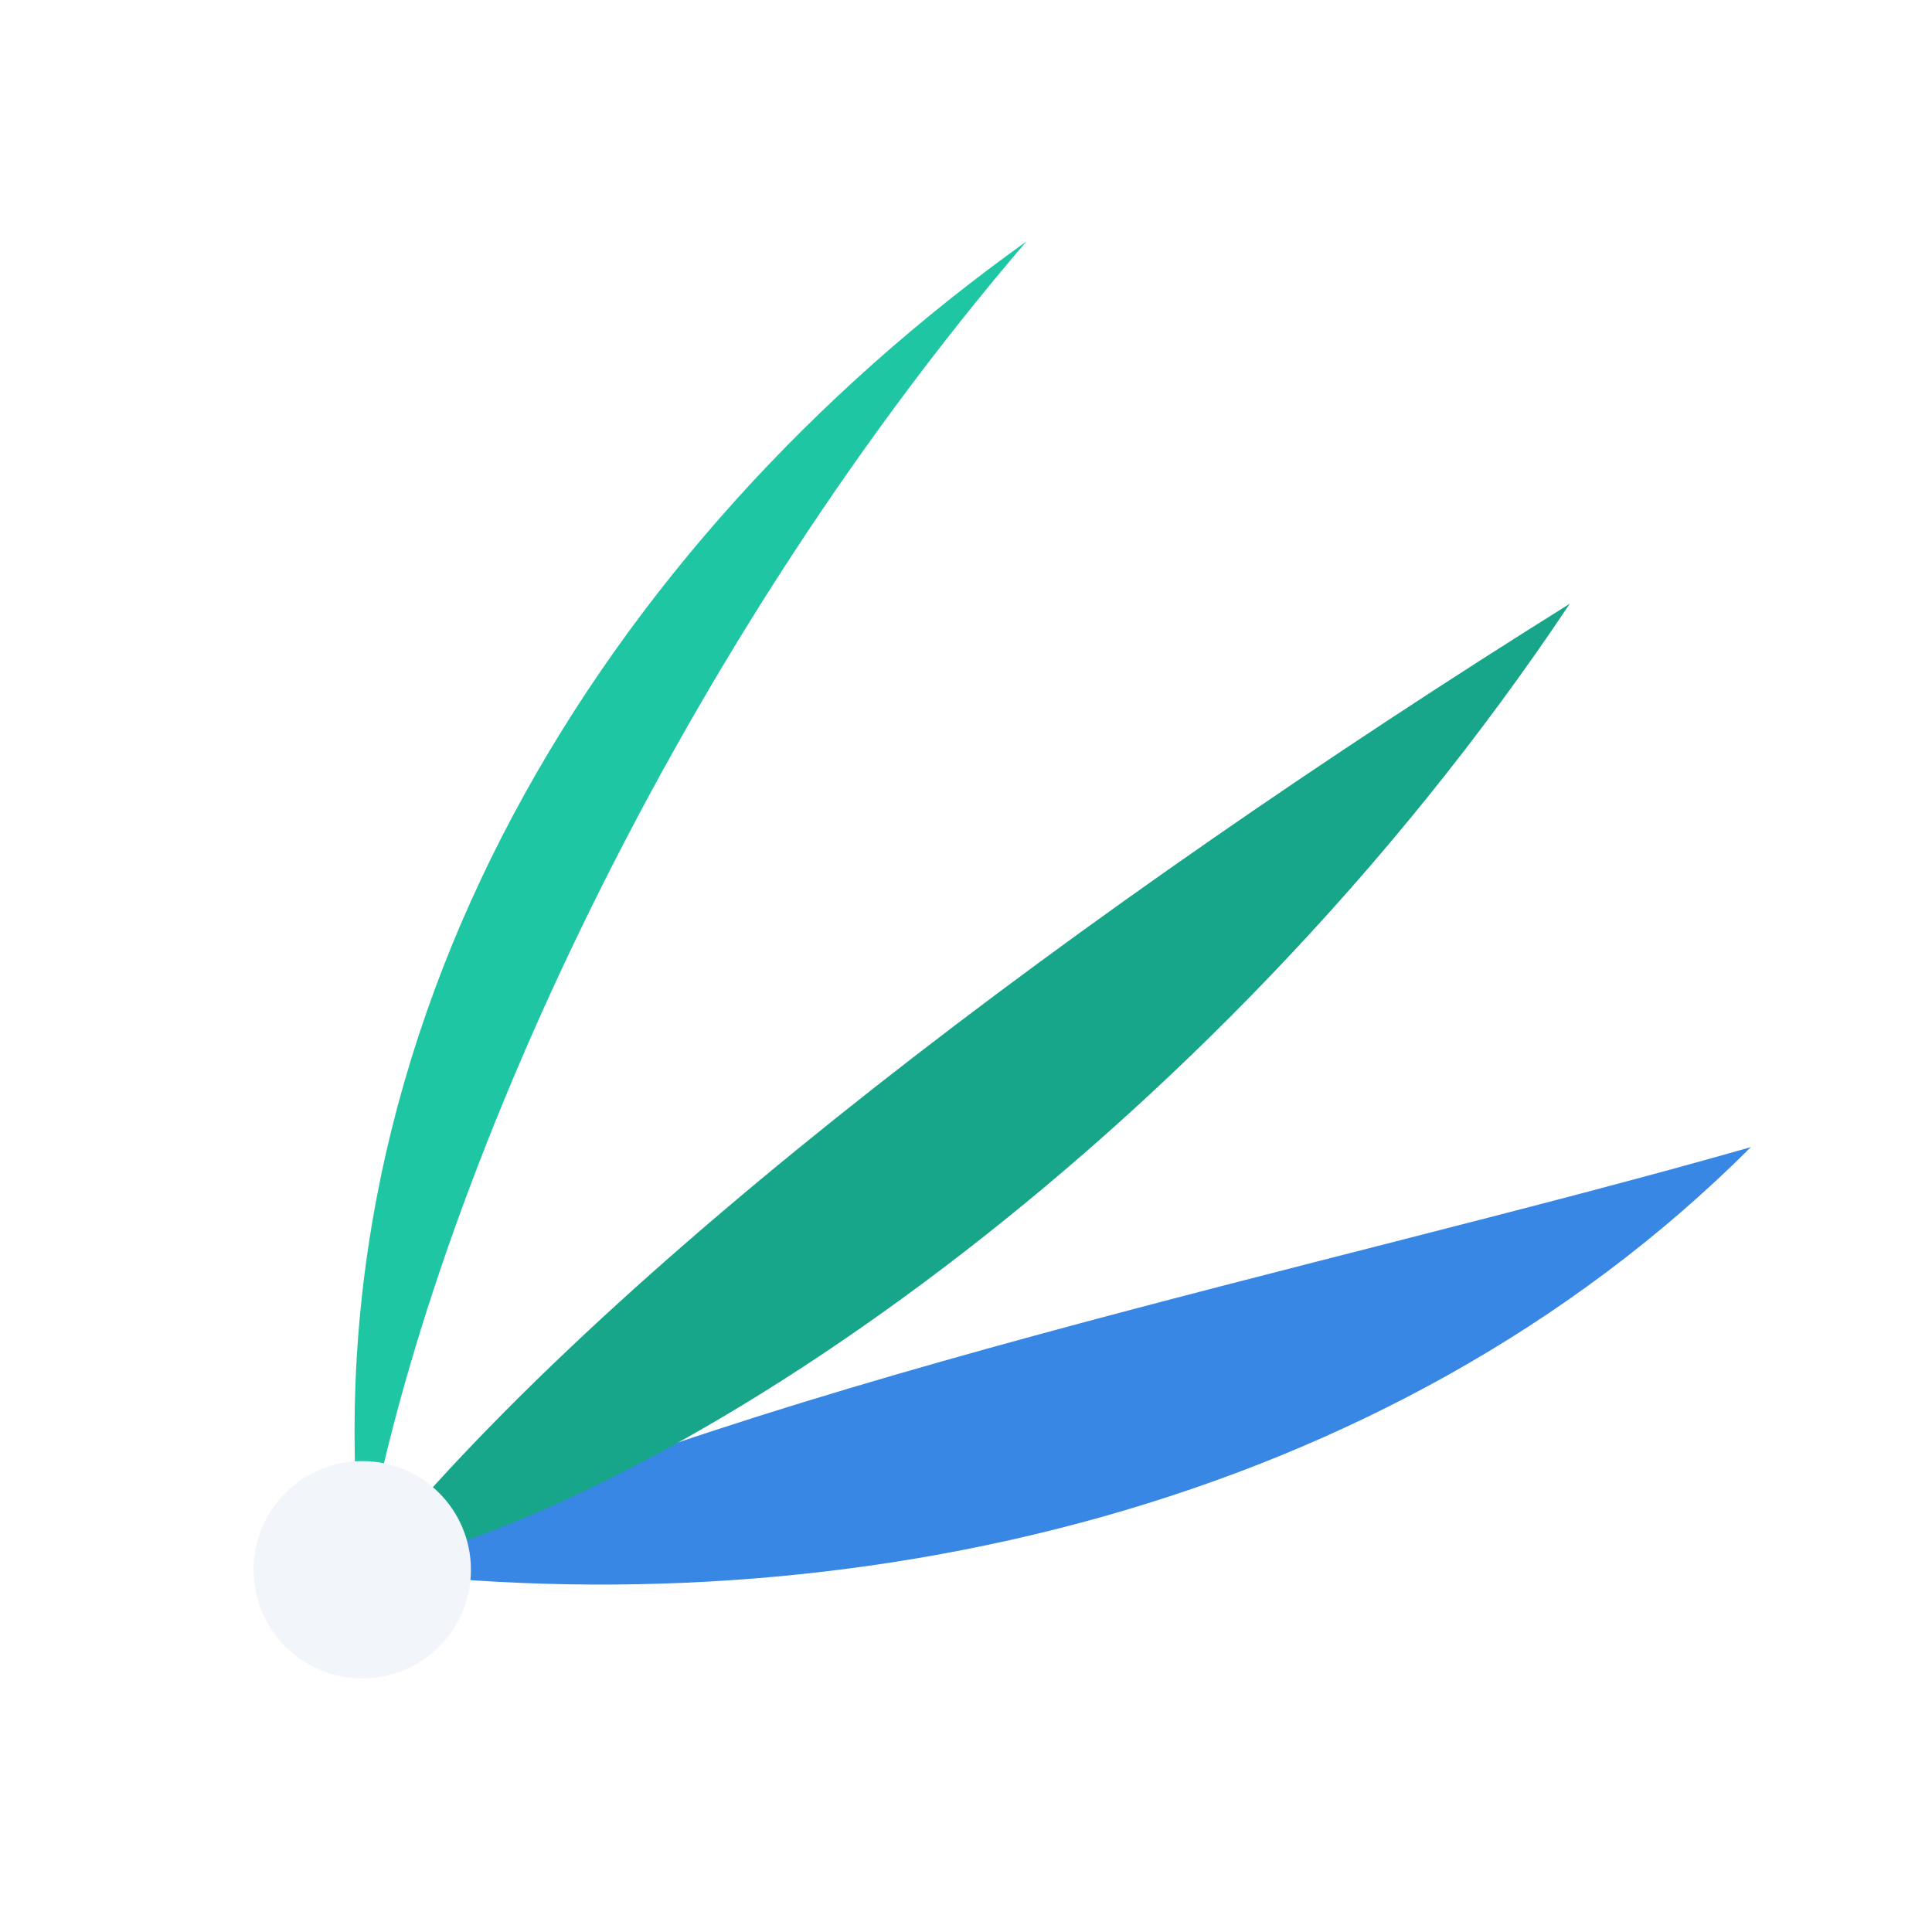
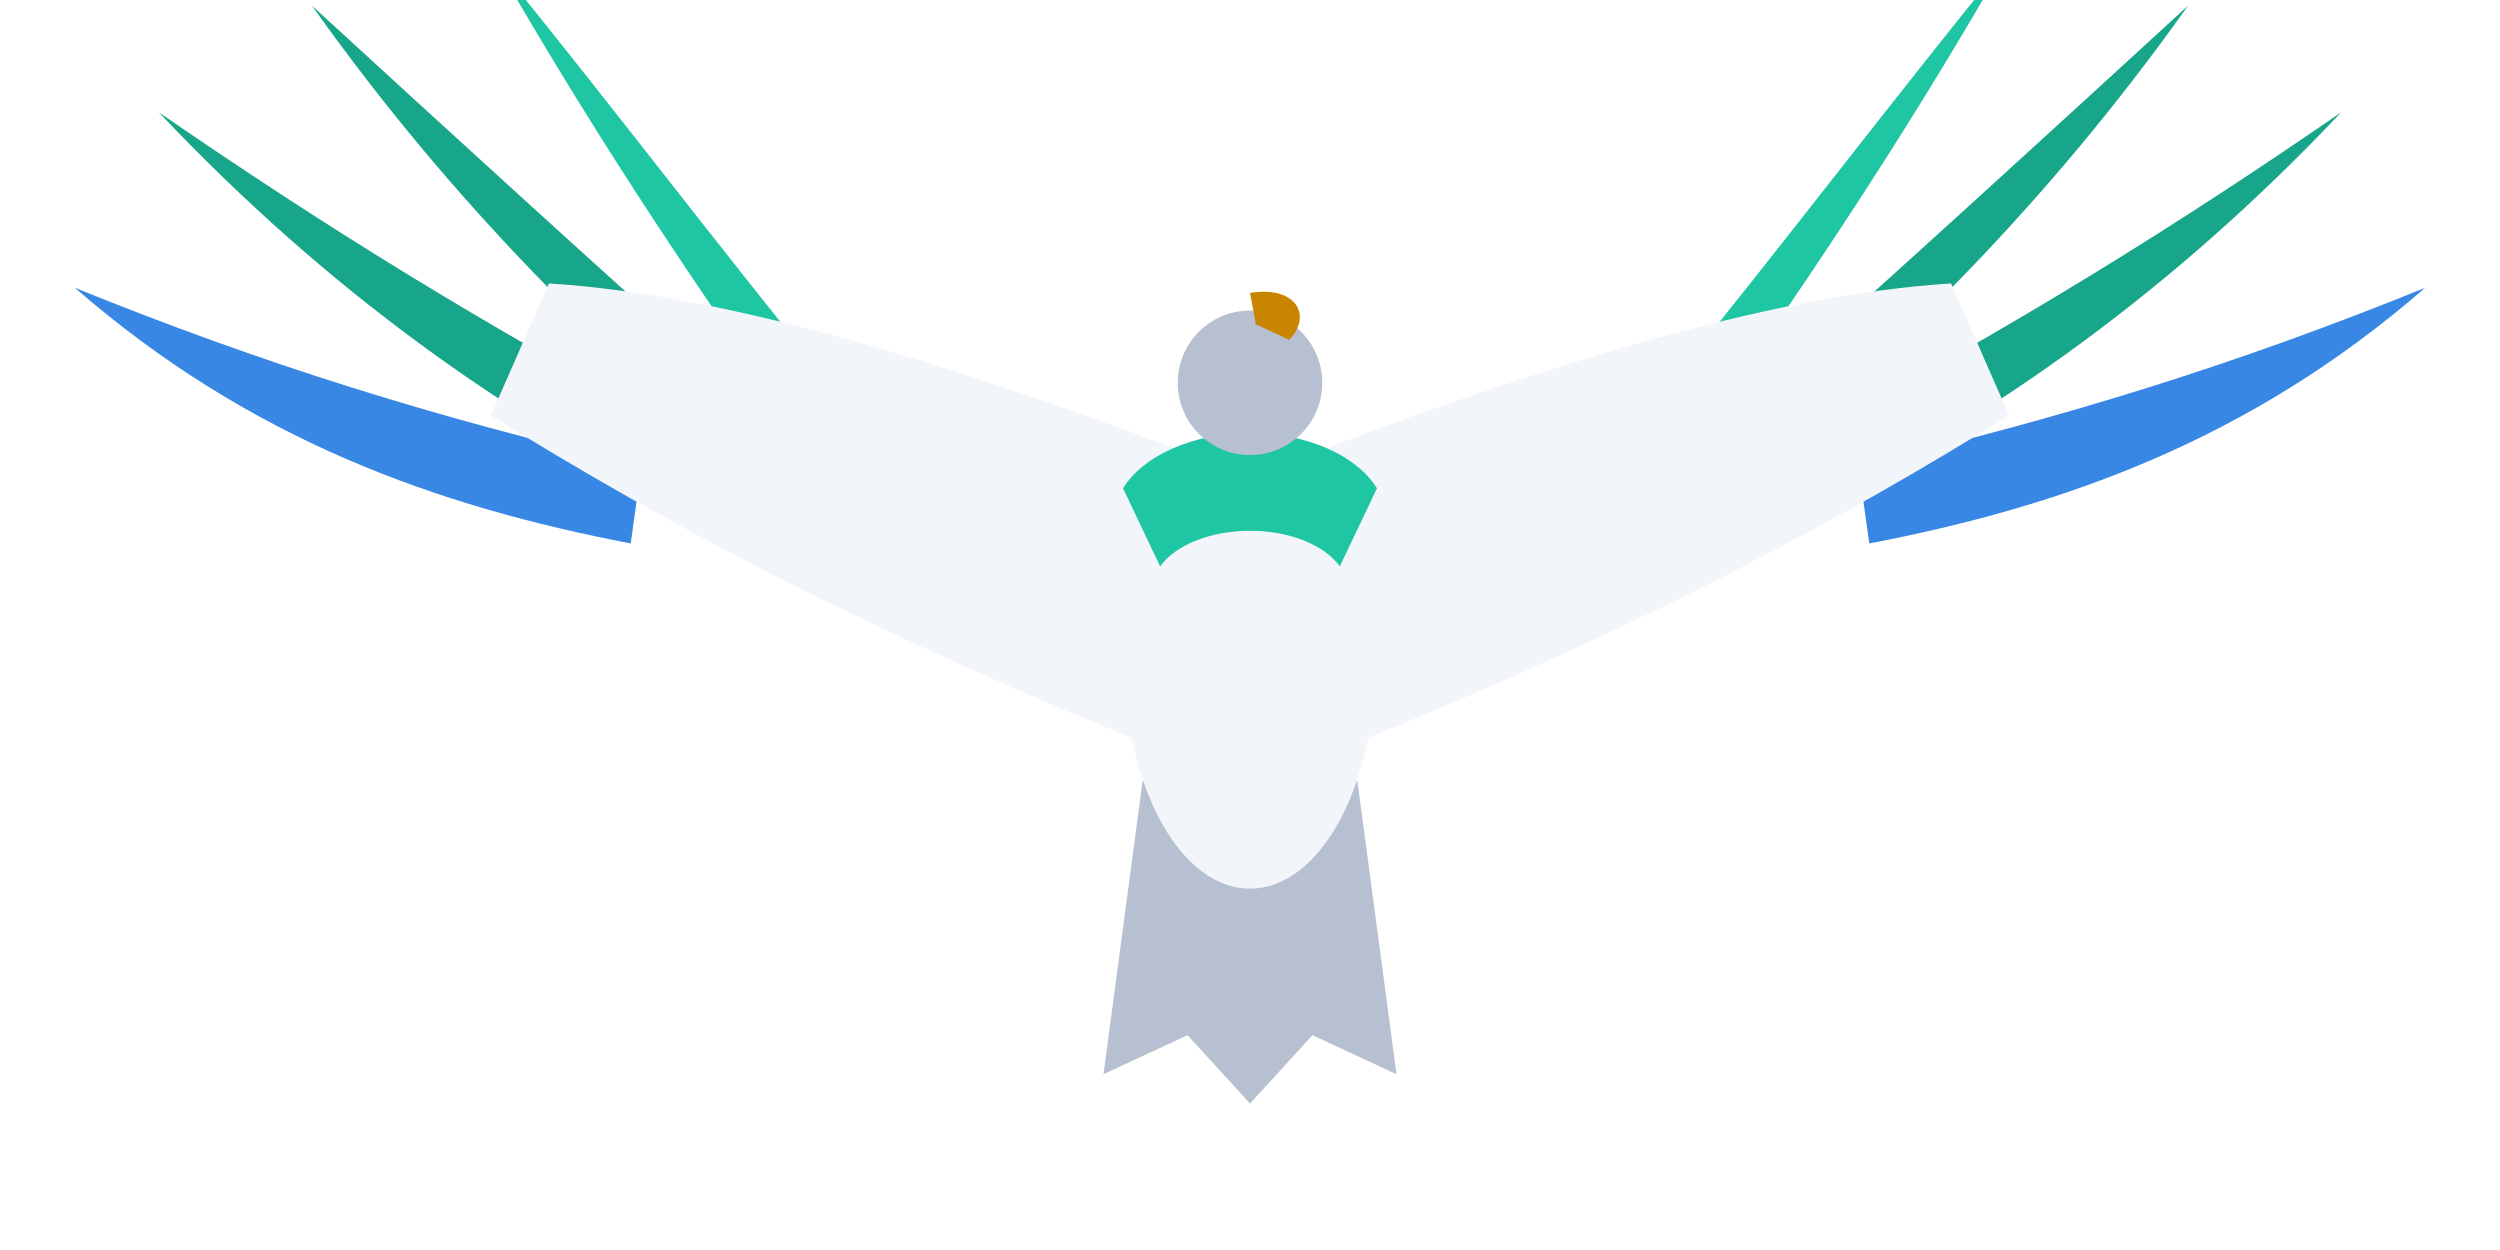
- <svg xmlns="http://www.w3.org/2000/svg" viewBox="0 0 64 64" role="img" aria-label="Condor Funds">
-   <path d="M12 52 C 28 54, 46 50, 58 38 C 44 42, 24 46, 12 52 Z" fill="#3987e5" />
-   <path d="M12 52 C 22 50, 40 38, 52 20 C 36 30, 20 42, 12 52 Z" fill="#17a689" />
-   <path d="M12 52 C 14 40, 22 22, 34 8 C 20 18, 10 34, 12 52 Z" fill="#1fc6a3" />
-   <circle cx="12" cy="52" r="3.6" fill="#f2f5fa" />
+ <svg xmlns="http://www.w3.org/2000/svg" viewBox="0 0 128 64" role="img" aria-label="Condor Funds">
+   <defs>
+     <g id="wing">
+       <path d="M96 28 C 107 27, 116 25.5, 126 23 C 116 29.5, 106 31.5, 96 32 Z" fill="#3987e5" />
+       <path d="M94 26 C 105 22, 114 18, 123 13.5 C 113 21.5, 103 26.5, 94 29.5 Z" fill="#17a689" />
+       <path d="M91 24 C 100 18, 108 12.5, 116 7 C 107 16.5, 99 22, 91 27.5 Z" fill="#17a689" />
+       <path d="M87 22.5 C 94 16, 100 10, 107 3.5 C 100 12.5, 94 19, 88 25.5 Z" fill="#1fc6a3" />
+       <path d="M62 25 C 80 20.5, 93 18.7, 102 19.4 L 104 26.5 C 95 30.5, 82 35.5, 62 40 Z" fill="#f2f5fa" />
+     </g>
+   </defs>
+   <use href="#wing" transform="rotate(-8 66 32)" />
+   <use href="#wing" transform="translate(128,0) scale(-1,1) rotate(-8 66 32)" />
+   <path d="M58.5 40 L56.5 55 L60.8 53 L64 56.5 L67.2 53 L71.5 55 L69.5 40 Z" fill="#b7c0d0" />
+   <ellipse cx="64" cy="34" rx="6.4" ry="11.5" fill="#f2f5fa" />
+   <path d="M57.5 25 A 7 4.5 0 0 1 70.5 25 L 68.6 29 A 5 3 0 0 0 59.4 29 Z" fill="#1fc6a3" />
+   <circle cx="64" cy="19.6" r="3.7" fill="#b7c0d0" />
+   <path d="M64 15 C 66.4 14.6, 67.2 16.2, 66 17.4 L 64.3 16.6 Z" fill="#c98500" />
</svg>
